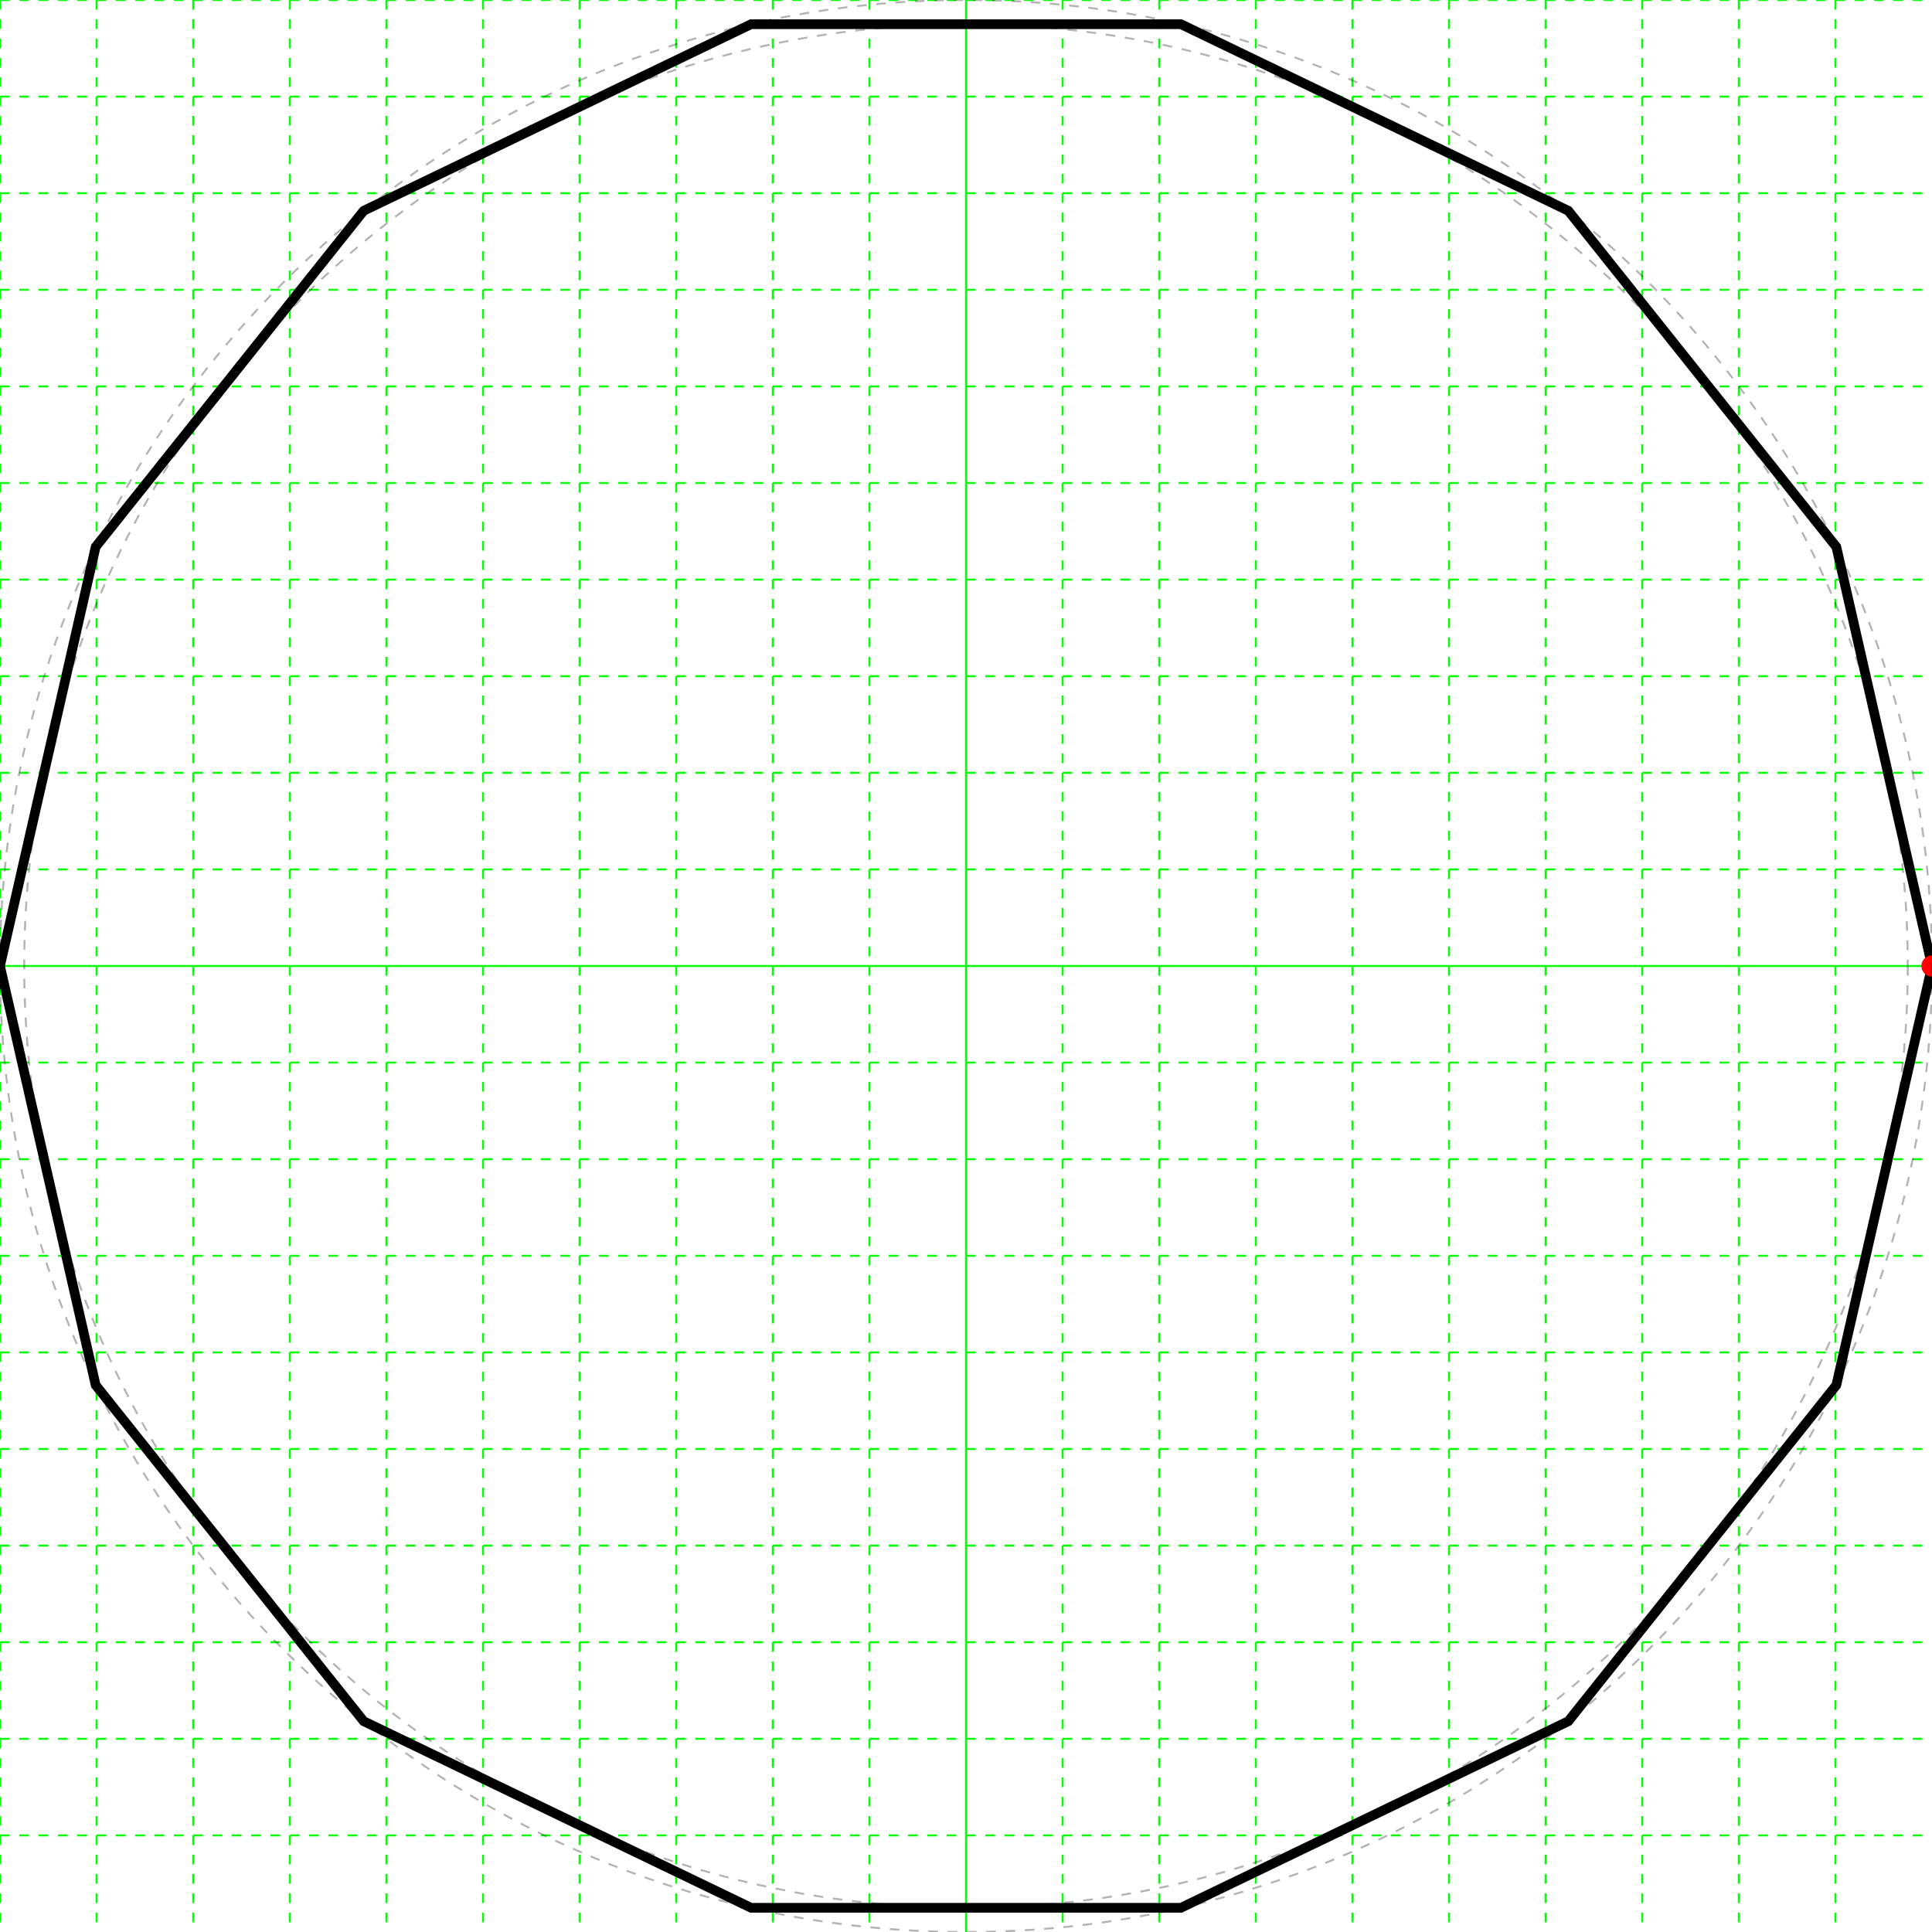
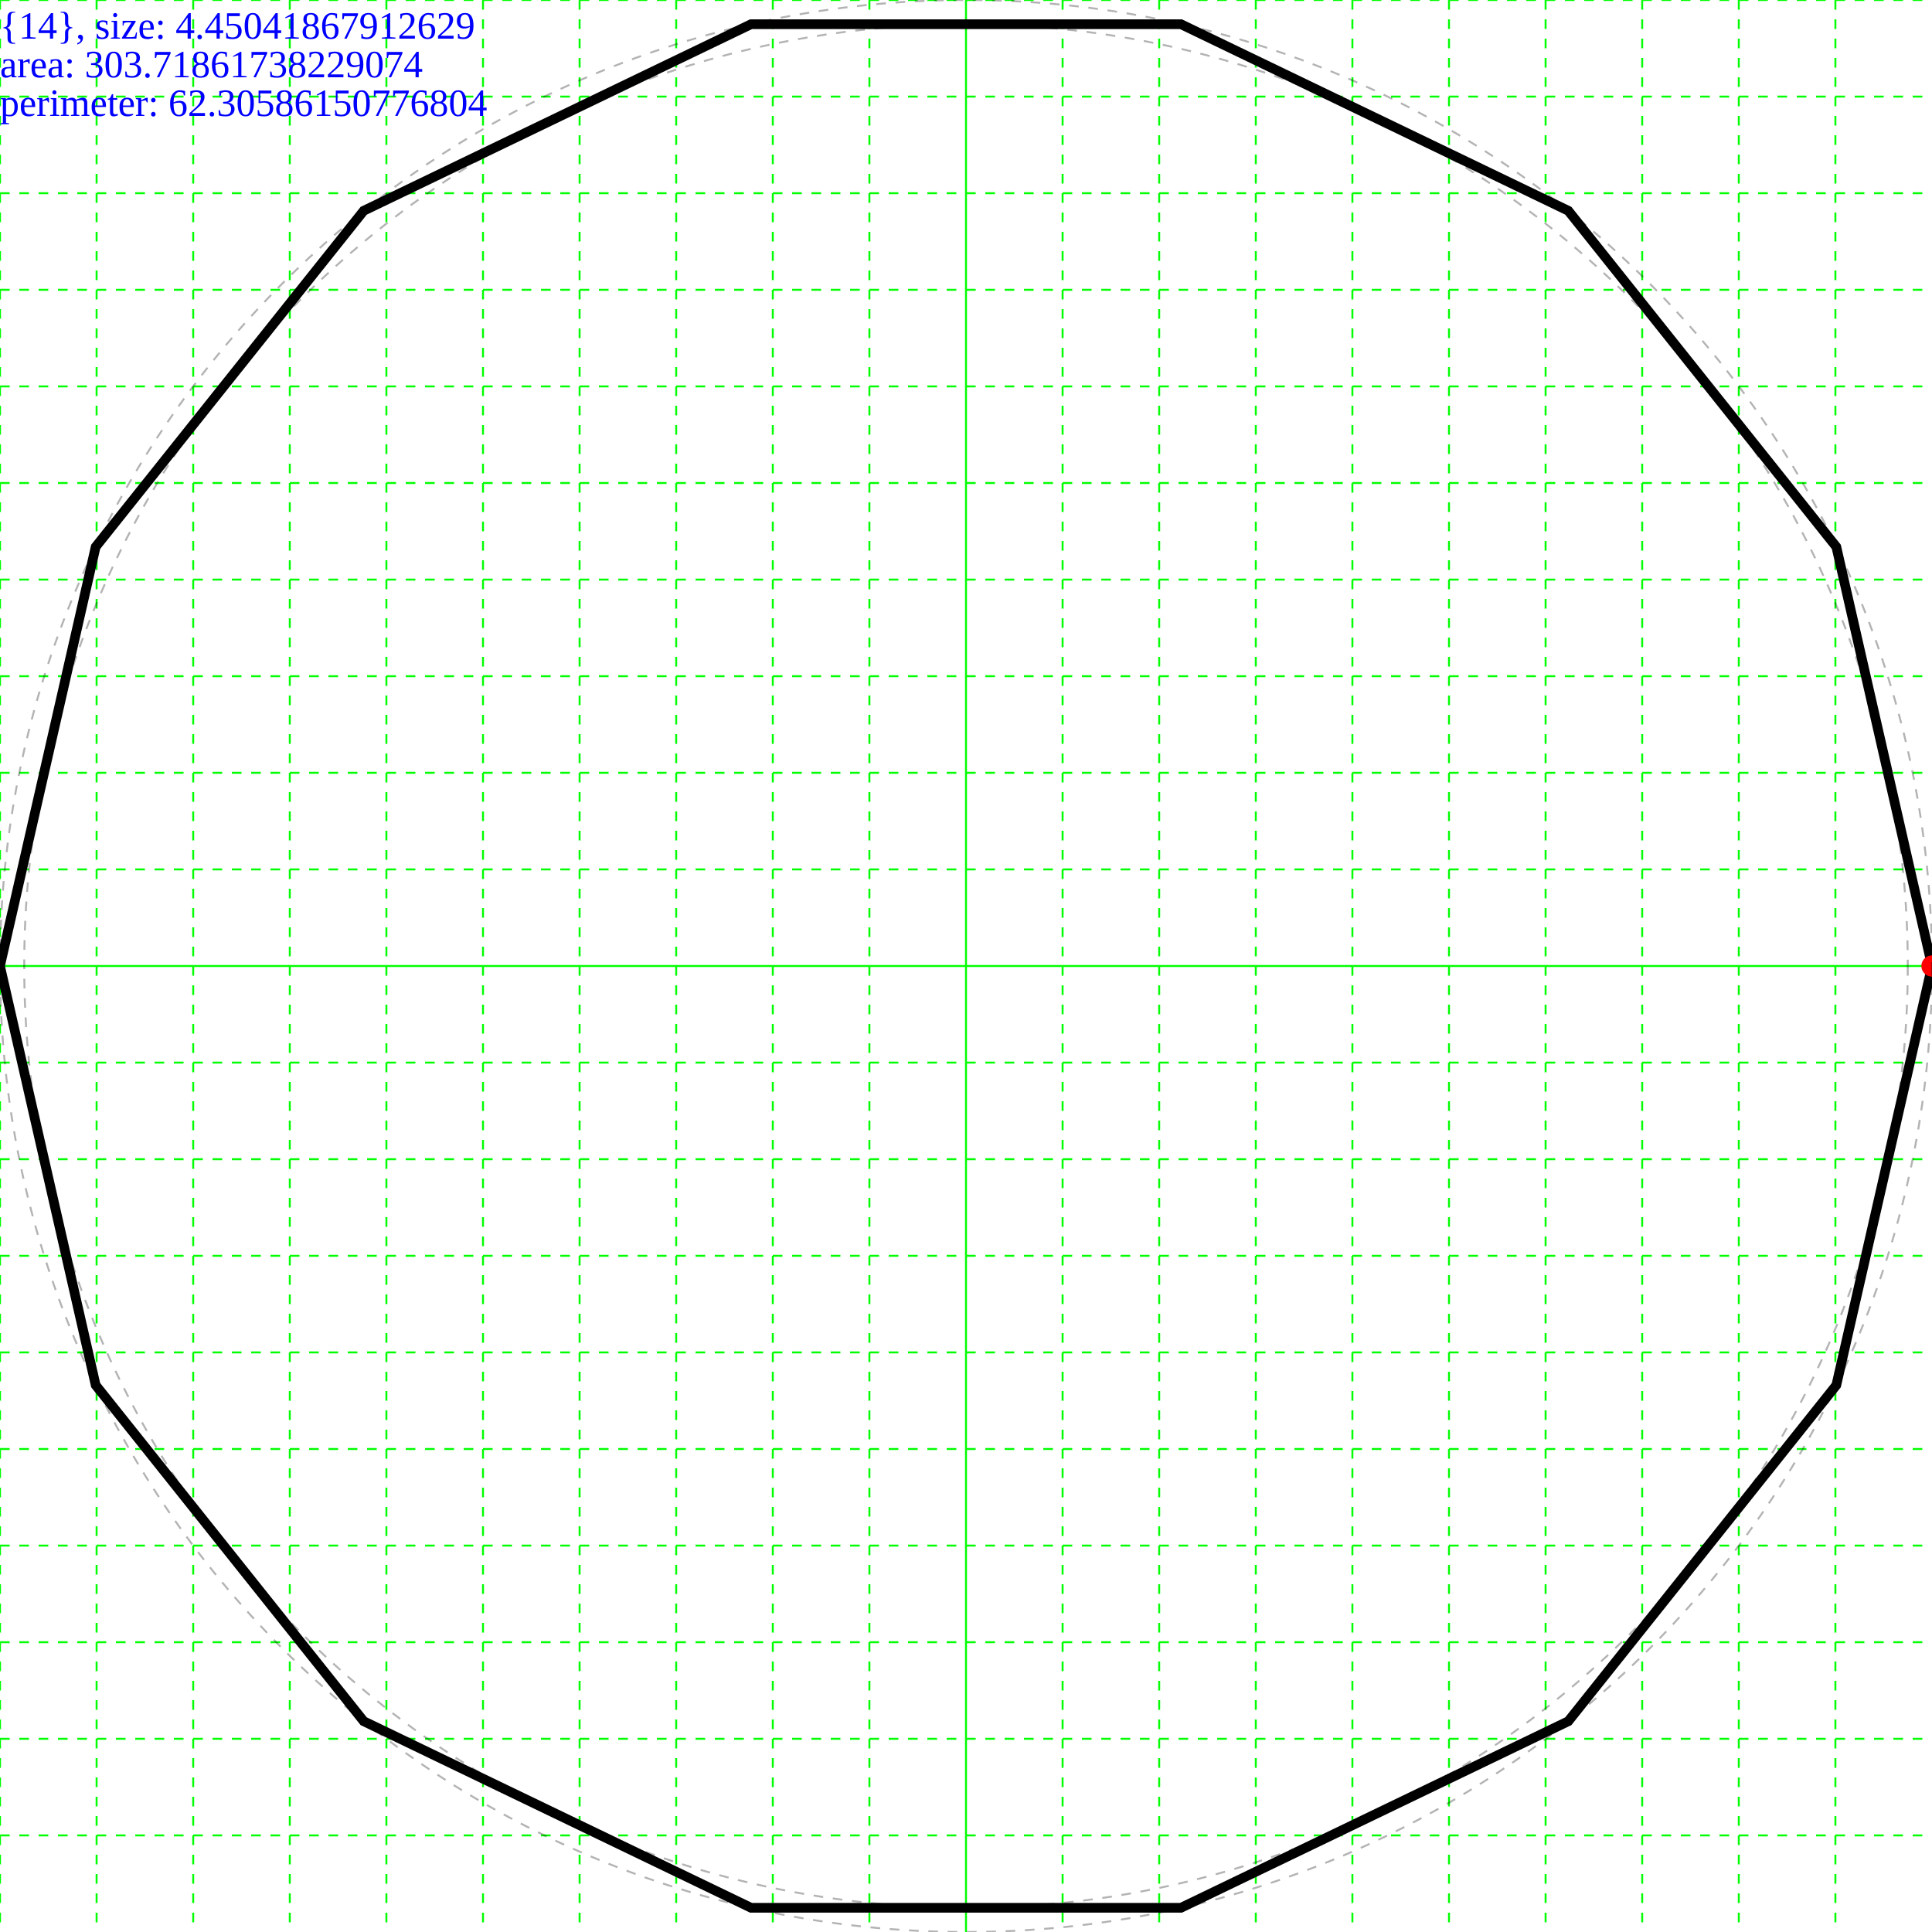
<svg xmlns="http://www.w3.org/2000/svg" height="200" width="200">
  <g id="grid">
    <line stroke="#00ff00" stroke-dasharray="1,1" stroke-width="0.2" x1="0" x2="0" y1="0" y2="200" />
    <line stroke="#00ff00" stroke-dasharray="1,1" stroke-width="0.2" x1="10" x2="10" y1="0" y2="200" />
    <line stroke="#00ff00" stroke-dasharray="1,1" stroke-width="0.2" x1="20" x2="20" y1="0" y2="200" />
    <line stroke="#00ff00" stroke-dasharray="1,1" stroke-width="0.2" x1="30" x2="30" y1="0" y2="200" />
    <line stroke="#00ff00" stroke-dasharray="1,1" stroke-width="0.2" x1="40" x2="40" y1="0" y2="200" />
    <line stroke="#00ff00" stroke-dasharray="1,1" stroke-width="0.2" x1="50" x2="50" y1="0" y2="200" />
    <line stroke="#00ff00" stroke-dasharray="1,1" stroke-width="0.2" x1="60" x2="60" y1="0" y2="200" />
    <line stroke="#00ff00" stroke-dasharray="1,1" stroke-width="0.2" x1="70" x2="70" y1="0" y2="200" />
    <line stroke="#00ff00" stroke-dasharray="1,1" stroke-width="0.2" x1="80" x2="80" y1="0" y2="200" />
    <line stroke="#00ff00" stroke-dasharray="1,1" stroke-width="0.2" x1="90" x2="90" y1="0" y2="200" />
    <line stroke="#00ff00" stroke-width="0.2" x1="100" x2="100" y1="0" y2="200" />
    <line stroke="#00ff00" stroke-dasharray="1,1" stroke-width="0.2" x1="110" x2="110" y1="0" y2="200" />
    <line stroke="#00ff00" stroke-dasharray="1,1" stroke-width="0.2" x1="120" x2="120" y1="0" y2="200" />
    <line stroke="#00ff00" stroke-dasharray="1,1" stroke-width="0.2" x1="130" x2="130" y1="0" y2="200" />
    <line stroke="#00ff00" stroke-dasharray="1,1" stroke-width="0.2" x1="140" x2="140" y1="0" y2="200" />
    <line stroke="#00ff00" stroke-dasharray="1,1" stroke-width="0.2" x1="150" x2="150" y1="0" y2="200" />
    <line stroke="#00ff00" stroke-dasharray="1,1" stroke-width="0.2" x1="160" x2="160" y1="0" y2="200" />
    <line stroke="#00ff00" stroke-dasharray="1,1" stroke-width="0.2" x1="170" x2="170" y1="0" y2="200" />
    <line stroke="#00ff00" stroke-dasharray="1,1" stroke-width="0.2" x1="180" x2="180" y1="0" y2="200" />
    <line stroke="#00ff00" stroke-dasharray="1,1" stroke-width="0.2" x1="190" x2="190" y1="0" y2="200" />
    <line stroke="#00ff00" stroke-dasharray="1,1" stroke-width="0.2" x1="0" x2="200" y1="0" y2="0" />
    <line stroke="#00ff00" stroke-dasharray="1,1" stroke-width="0.2" x1="0" x2="200" y1="10" y2="10" />
    <line stroke="#00ff00" stroke-dasharray="1,1" stroke-width="0.2" x1="0" x2="200" y1="20" y2="20" />
    <line stroke="#00ff00" stroke-dasharray="1,1" stroke-width="0.2" x1="0" x2="200" y1="30" y2="30" />
    <line stroke="#00ff00" stroke-dasharray="1,1" stroke-width="0.2" x1="0" x2="200" y1="40" y2="40" />
    <line stroke="#00ff00" stroke-dasharray="1,1" stroke-width="0.2" x1="0" x2="200" y1="50" y2="50" />
    <line stroke="#00ff00" stroke-dasharray="1,1" stroke-width="0.2" x1="0" x2="200" y1="60" y2="60" />
    <line stroke="#00ff00" stroke-dasharray="1,1" stroke-width="0.2" x1="0" x2="200" y1="70" y2="70" />
    <line stroke="#00ff00" stroke-dasharray="1,1" stroke-width="0.2" x1="0" x2="200" y1="80" y2="80" />
    <line stroke="#00ff00" stroke-dasharray="1,1" stroke-width="0.2" x1="0" x2="200" y1="90" y2="90" />
    <line stroke="#00ff00" stroke-width="0.2" x1="0" x2="200" y1="100" y2="100" />
    <line stroke="#00ff00" stroke-dasharray="1,1" stroke-width="0.2" x1="0" x2="200" y1="110" y2="110" />
    <line stroke="#00ff00" stroke-dasharray="1,1" stroke-width="0.2" x1="0" x2="200" y1="120" y2="120" />
    <line stroke="#00ff00" stroke-dasharray="1,1" stroke-width="0.2" x1="0" x2="200" y1="130" y2="130" />
    <line stroke="#00ff00" stroke-dasharray="1,1" stroke-width="0.2" x1="0" x2="200" y1="140" y2="140" />
    <line stroke="#00ff00" stroke-dasharray="1,1" stroke-width="0.2" x1="0" x2="200" y1="150" y2="150" />
    <line stroke="#00ff00" stroke-dasharray="1,1" stroke-width="0.2" x1="0" x2="200" y1="160" y2="160" />
    <line stroke="#00ff00" stroke-dasharray="1,1" stroke-width="0.2" x1="0" x2="200" y1="170" y2="170" />
    <line stroke="#00ff00" stroke-dasharray="1,1" stroke-width="0.2" x1="0" x2="200" y1="180" y2="180" />
    <line stroke="#00ff00" stroke-dasharray="1,1" stroke-width="0.2" x1="0" x2="200" y1="190" y2="190" />
  </g>
  <g>
    <polygon fill="none" points="200.0,100.0 190.097,143.388 162.349,178.183 122.252,197.493 77.748,197.493 37.651,178.183 9.903,143.388 -1.4210854715202004E-14,100 9.903,56.612 37.651,21.817 77.748,2.507 122.252,2.507 162.349,21.817 190.097,56.612" stroke="black" stroke-width="1" />
    <circle cx="200.0" cy="100.0" fill="#ff0000" r="1.1" />
    <circle cx="100.0" cy="100.0" fill="none" r="100" stroke="black" stroke-dasharray="1,1" stroke-opacity="0.3" stroke-width="0.2" />
+     <text fill="blue" font-size="4.0" id="info" x="0" y="0">
+       <tspan dy="4.0" x="0">{14}, size: 4.45041867912629</tspan>
+       <tspan dy="4.0" x="0">area: 303.71861738229074</tspan>
+       <tspan dy="4.0" x="0">perimeter: 62.30586150776804</tspan>
+     </text>
    <circle cx="100.0" cy="100.0" fill="none" r="97.493" stroke="black" stroke-dasharray="1,1" stroke-opacity="0.3" stroke-width="0.2" />
  </g>
</svg>
